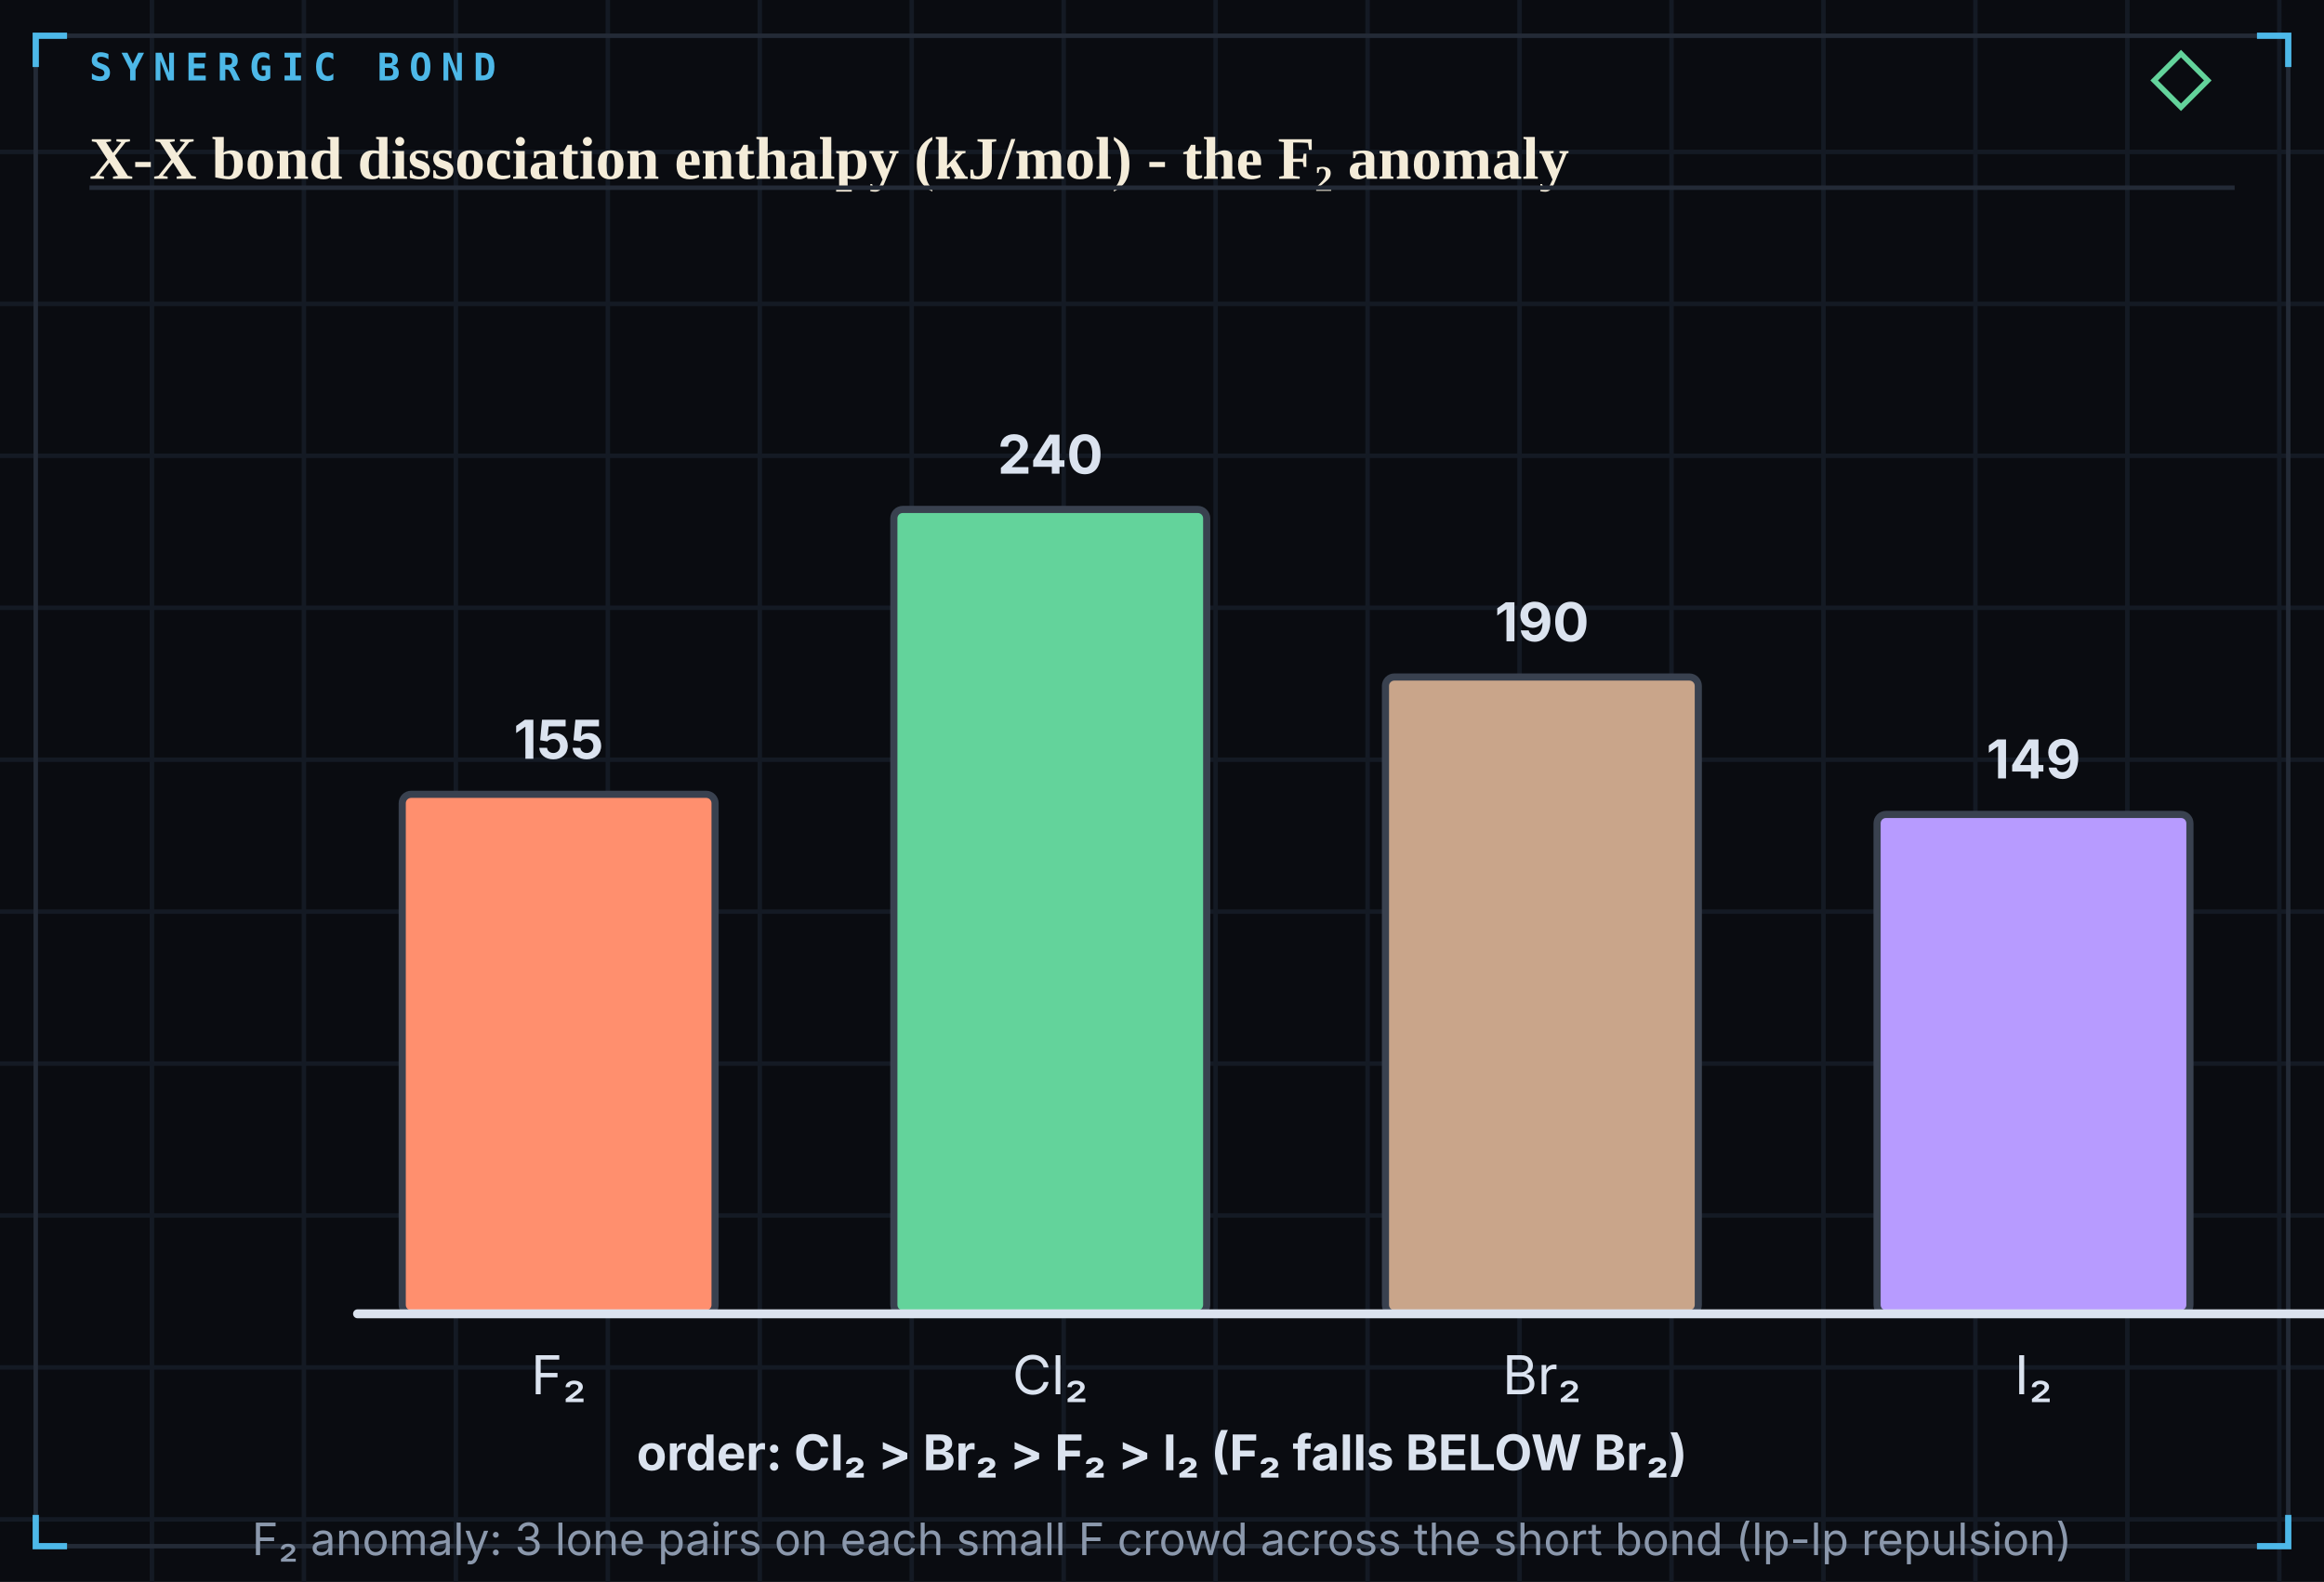
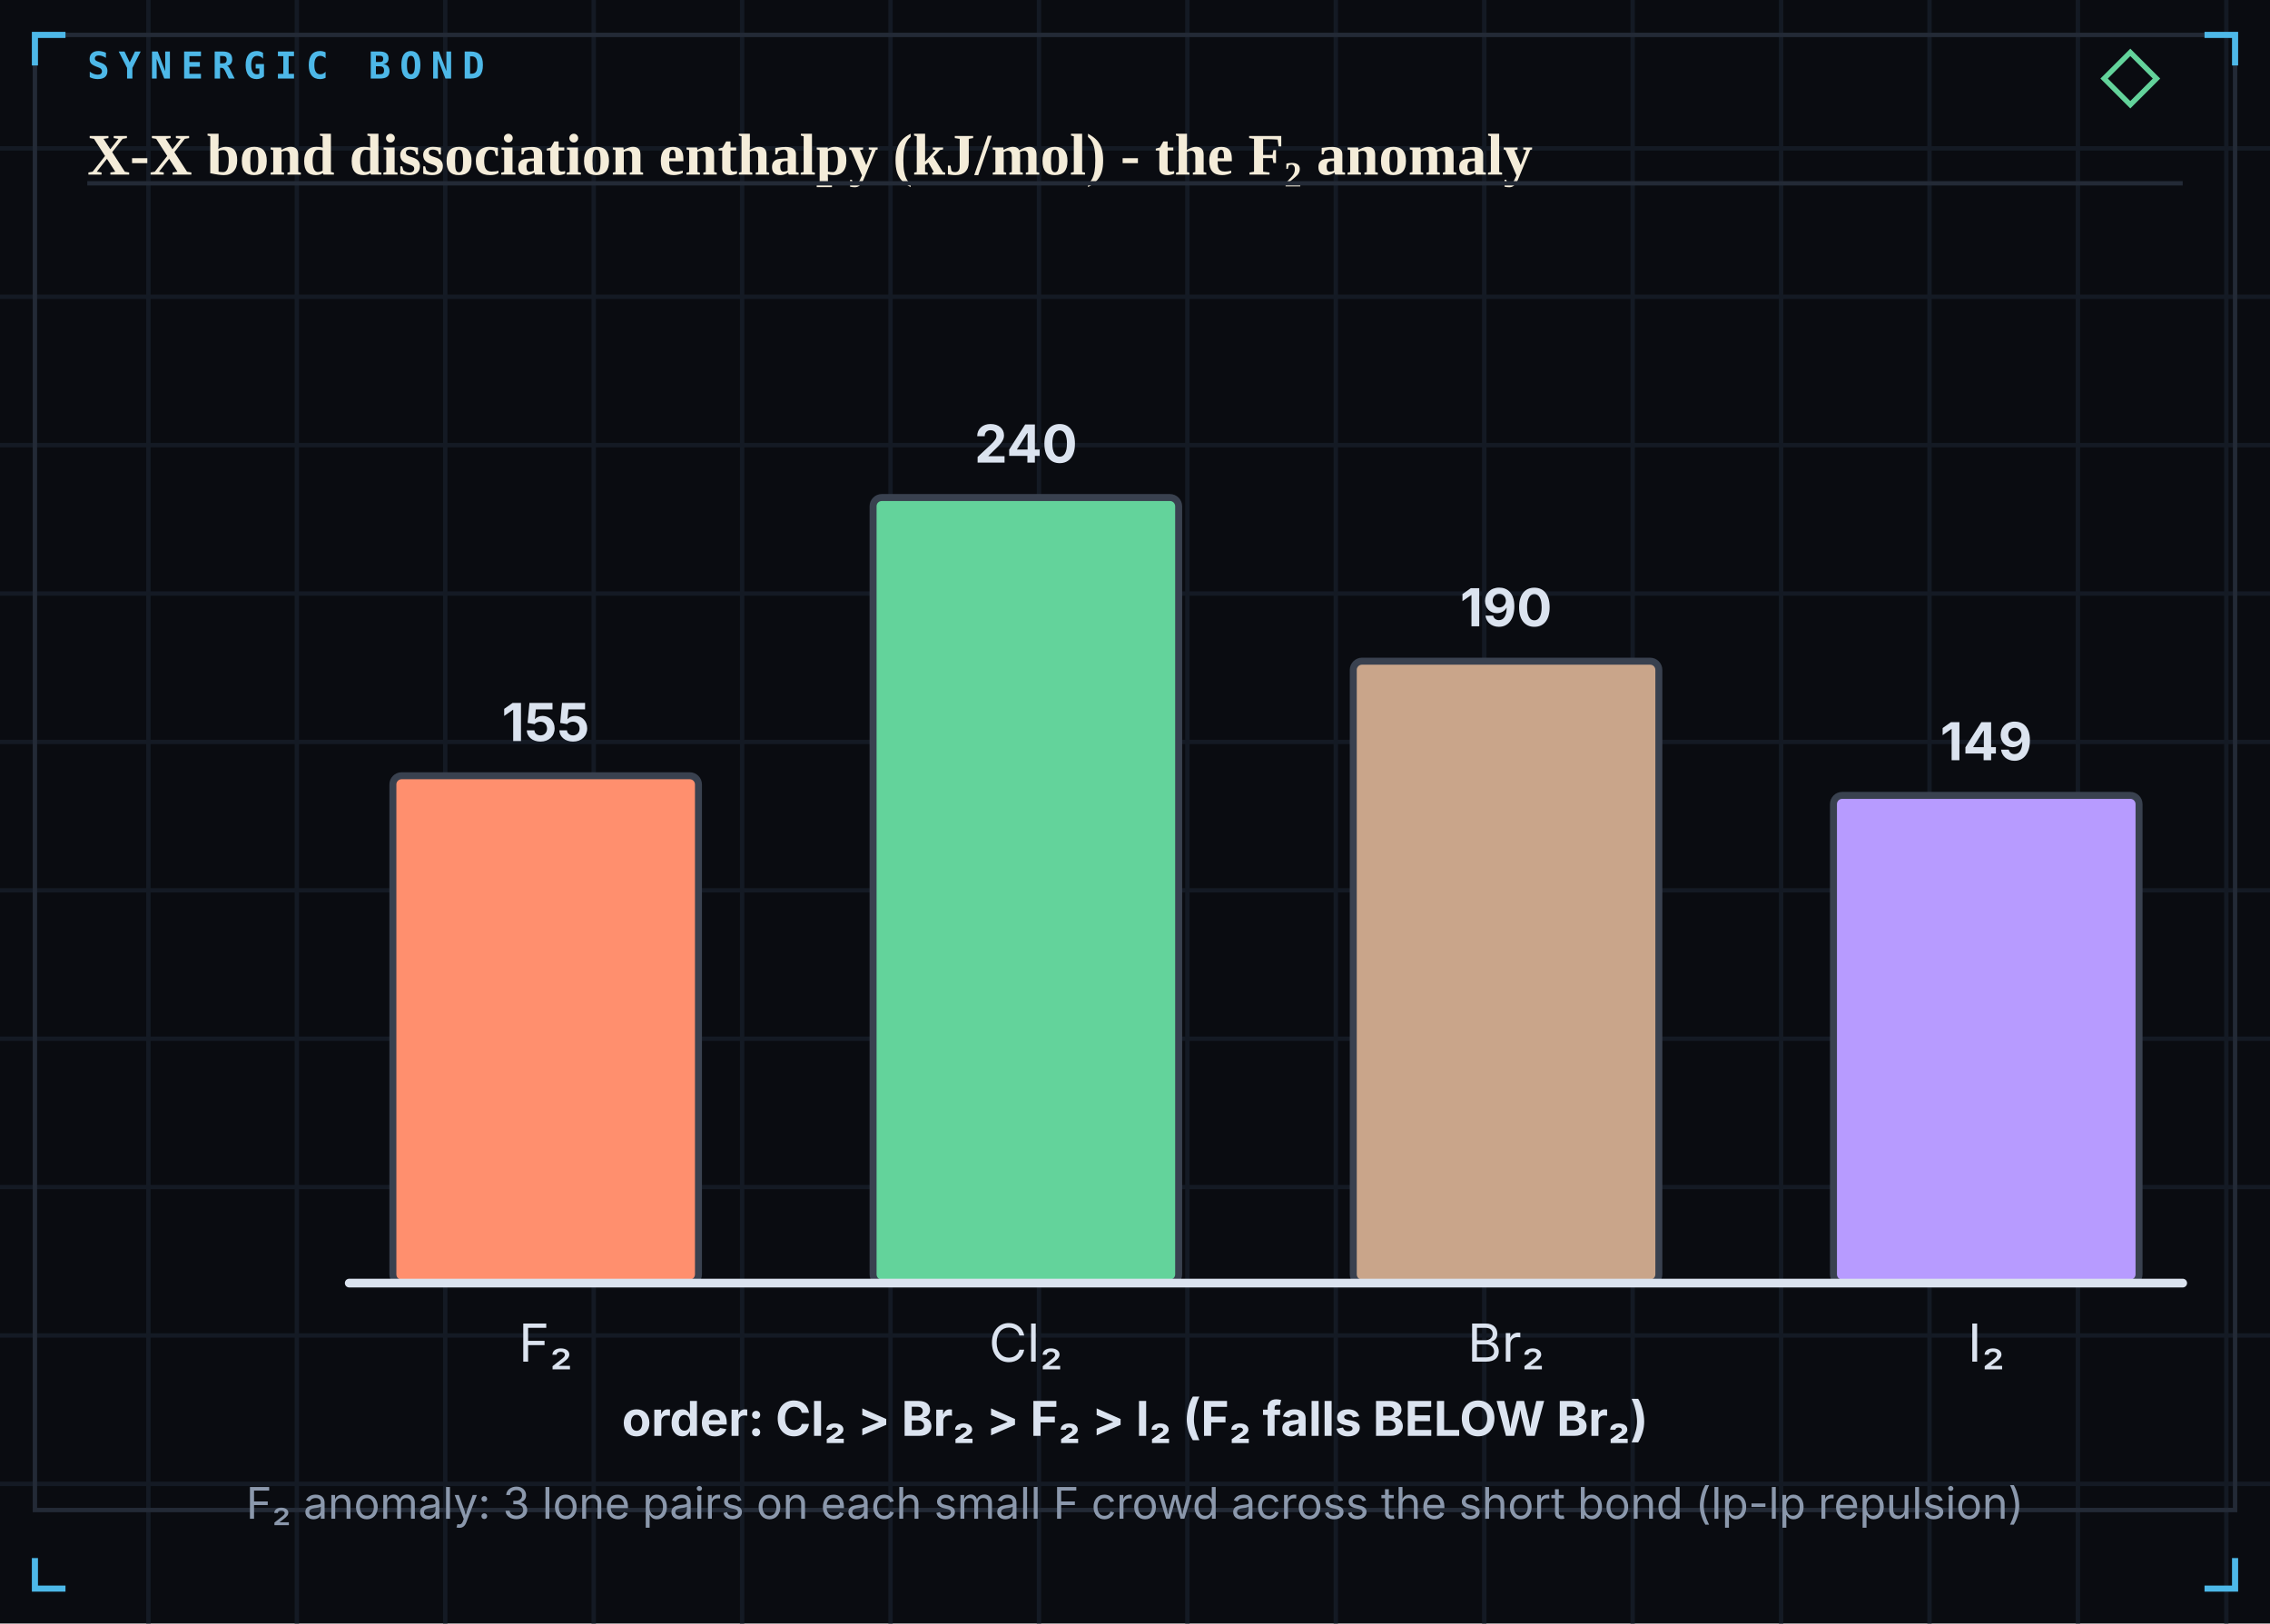
- <svg xmlns="http://www.w3.org/2000/svg" width="520" height="354" viewBox="0 0 520 354" font-family="'Inter','Helvetica Neue',Arial,'DejaVu Sans',sans-serif">
-   <rect width="520" height="354" fill="#0a0c11" />
+ <svg xmlns="http://www.w3.org/2000/svg" width="520" height="372" viewBox="0 0 520 372" font-family="'Inter','Helvetica Neue',Arial,'DejaVu Sans',sans-serif">
+   <rect width="520" height="372" fill="#0a0c11" />
  <g stroke="#141a24" stroke-width="1">
-     <line x1="34" y1="0" x2="34" y2="354" />
-     <line x1="68" y1="0" x2="68" y2="354" />
-     <line x1="102" y1="0" x2="102" y2="354" />
-     <line x1="136" y1="0" x2="136" y2="354" />
-     <line x1="170" y1="0" x2="170" y2="354" />
-     <line x1="204" y1="0" x2="204" y2="354" />
-     <line x1="238" y1="0" x2="238" y2="354" />
-     <line x1="272" y1="0" x2="272" y2="354" />
-     <line x1="306" y1="0" x2="306" y2="354" />
-     <line x1="340" y1="0" x2="340" y2="354" />
-     <line x1="374" y1="0" x2="374" y2="354" />
-     <line x1="408" y1="0" x2="408" y2="354" />
-     <line x1="442" y1="0" x2="442" y2="354" />
-     <line x1="476" y1="0" x2="476" y2="354" />
-     <line x1="510" y1="0" x2="510" y2="354" />
+     <line x1="34" y1="0" x2="34" y2="372" />
+     <line x1="68" y1="0" x2="68" y2="372" />
+     <line x1="102" y1="0" x2="102" y2="372" />
+     <line x1="136" y1="0" x2="136" y2="372" />
+     <line x1="170" y1="0" x2="170" y2="372" />
+     <line x1="204" y1="0" x2="204" y2="372" />
+     <line x1="238" y1="0" x2="238" y2="372" />
+     <line x1="272" y1="0" x2="272" y2="372" />
+     <line x1="306" y1="0" x2="306" y2="372" />
+     <line x1="340" y1="0" x2="340" y2="372" />
+     <line x1="374" y1="0" x2="374" y2="372" />
+     <line x1="408" y1="0" x2="408" y2="372" />
+     <line x1="442" y1="0" x2="442" y2="372" />
+     <line x1="476" y1="0" x2="476" y2="372" />
+     <line x1="510" y1="0" x2="510" y2="372" />
    <line x1="0" y1="34" x2="520" y2="34" />
    <line x1="0" y1="68" x2="520" y2="68" />
    <line x1="0" y1="102" x2="520" y2="102" />
    <line x1="0" y1="136" x2="520" y2="136" />
    <line x1="0" y1="170" x2="520" y2="170" />
    <line x1="0" y1="204" x2="520" y2="204" />
    <line x1="0" y1="238" x2="520" y2="238" />
    <line x1="0" y1="272" x2="520" y2="272" />
    <line x1="0" y1="306" x2="520" y2="306" />
    <line x1="0" y1="340" x2="520" y2="340" />
  </g>
  <rect x="8" y="8" width="504" height="338" fill="none" stroke="#232a36" stroke-width="1" />
  <path d="M 8 15 L 8 8 L 15 8" stroke="#4db8e8" stroke-width="1.4" fill="none" />
  <path d="M 512 15 L 512 8 L 505 8" stroke="#4db8e8" stroke-width="1.4" fill="none" />
-   <path d="M 8 339 L 8 346 L 15 346" stroke="#4db8e8" stroke-width="1.4" fill="none" />
-   <path d="M 512 339 L 512 346 L 505 346" stroke="#4db8e8" stroke-width="1.4" fill="none" />
+   <path d="M 8 357 L 8 364 L 15 364" stroke="#4db8e8" stroke-width="1.4" fill="none" />
+   <path d="M 512 357 L 512 364 L 505 364" stroke="#4db8e8" stroke-width="1.4" fill="none" />
  <text x="20" y="18" font-size="8.5" font-weight="bold" fill="#4db8e8" text-anchor="start" font-family="'SF Mono','DejaVu Sans Mono',ui-monospace,Menlo,monospace" letter-spacing="0.24em">SYNERGIC BOND</text>
  <path d="M 488 12 l 6 6 l -6 6 l -6 -6 z" fill="none" stroke="#63d39b" stroke-width="1.2" />
  <text x="20" y="40" font-size="13.5" font-weight="bold" fill="#f4ecd9" text-anchor="start" font-family="'Georgia','Times New Roman',serif">X-X bond dissociation enthalpy  (kJ/mol)  -  the F₂ anomaly</text>
  <line x1="20" y1="42" x2="500" y2="42" stroke="#232a36" stroke-width="1" />
  <g transform="translate(0,34)">
    <rect x="90" y="143.75" width="70" height="116.25" rx="2" fill="#ff8f6e" stroke="#39414f" stroke-width="1.6" />
    <text x="125.0" y="135.8" font-size="12" font-weight="bold" fill="#dbe3ef" text-anchor="middle">155</text>
    <text x="125.0" y="278.0" font-size="12" font-weight="normal" fill="#dbe3ef" text-anchor="middle">F₂</text>
    <rect x="200" y="80.0" width="70" height="180.0" rx="2" fill="#63d39b" stroke="#39414f" stroke-width="1.6" />
    <text x="235.0" y="72.0" font-size="12" font-weight="bold" fill="#dbe3ef" text-anchor="middle">240</text>
    <text x="235.0" y="278.0" font-size="12" font-weight="normal" fill="#dbe3ef" text-anchor="middle">Cl₂</text>
    <rect x="310" y="117.5" width="70" height="142.5" rx="2" fill="#c9a58a" stroke="#39414f" stroke-width="1.6" />
    <text x="345.0" y="109.5" font-size="12" font-weight="bold" fill="#dbe3ef" text-anchor="middle">190</text>
    <text x="345.0" y="278.0" font-size="12" font-weight="normal" fill="#dbe3ef" text-anchor="middle">Br₂</text>
    <rect x="420" y="148.25" width="70" height="111.75" rx="2" fill="#b79bff" stroke="#39414f" stroke-width="1.6" />
    <text x="455.0" y="140.2" font-size="12" font-weight="bold" fill="#dbe3ef" text-anchor="middle">149</text>
    <text x="455.0" y="278.0" font-size="12" font-weight="normal" fill="#dbe3ef" text-anchor="middle">I₂</text>
-     <line x1="80.0" y1="260.0" x2="530.0" y2="260.0" stroke="#dbe3ef" stroke-width="2" stroke-linecap="round" />
+     <line x1="80.0" y1="260.0" x2="500.0" y2="260.0" stroke="#dbe3ef" stroke-width="2" stroke-linecap="round" />
    <text x="260.0" y="295.0" font-size="11" font-weight="bold" fill="#dbe3ef" text-anchor="middle">order:  Cl₂ &gt; Br₂ &gt; F₂ &gt; I₂      (F₂ falls BELOW Br₂)</text>
    <text x="260.0" y="314.0" font-size="10" font-weight="normal" fill="#8b98ac" text-anchor="middle">F₂ anomaly: 3 lone pairs on each small F crowd across the short bond (lp-lp repulsion)</text>
  </g>
</svg>
